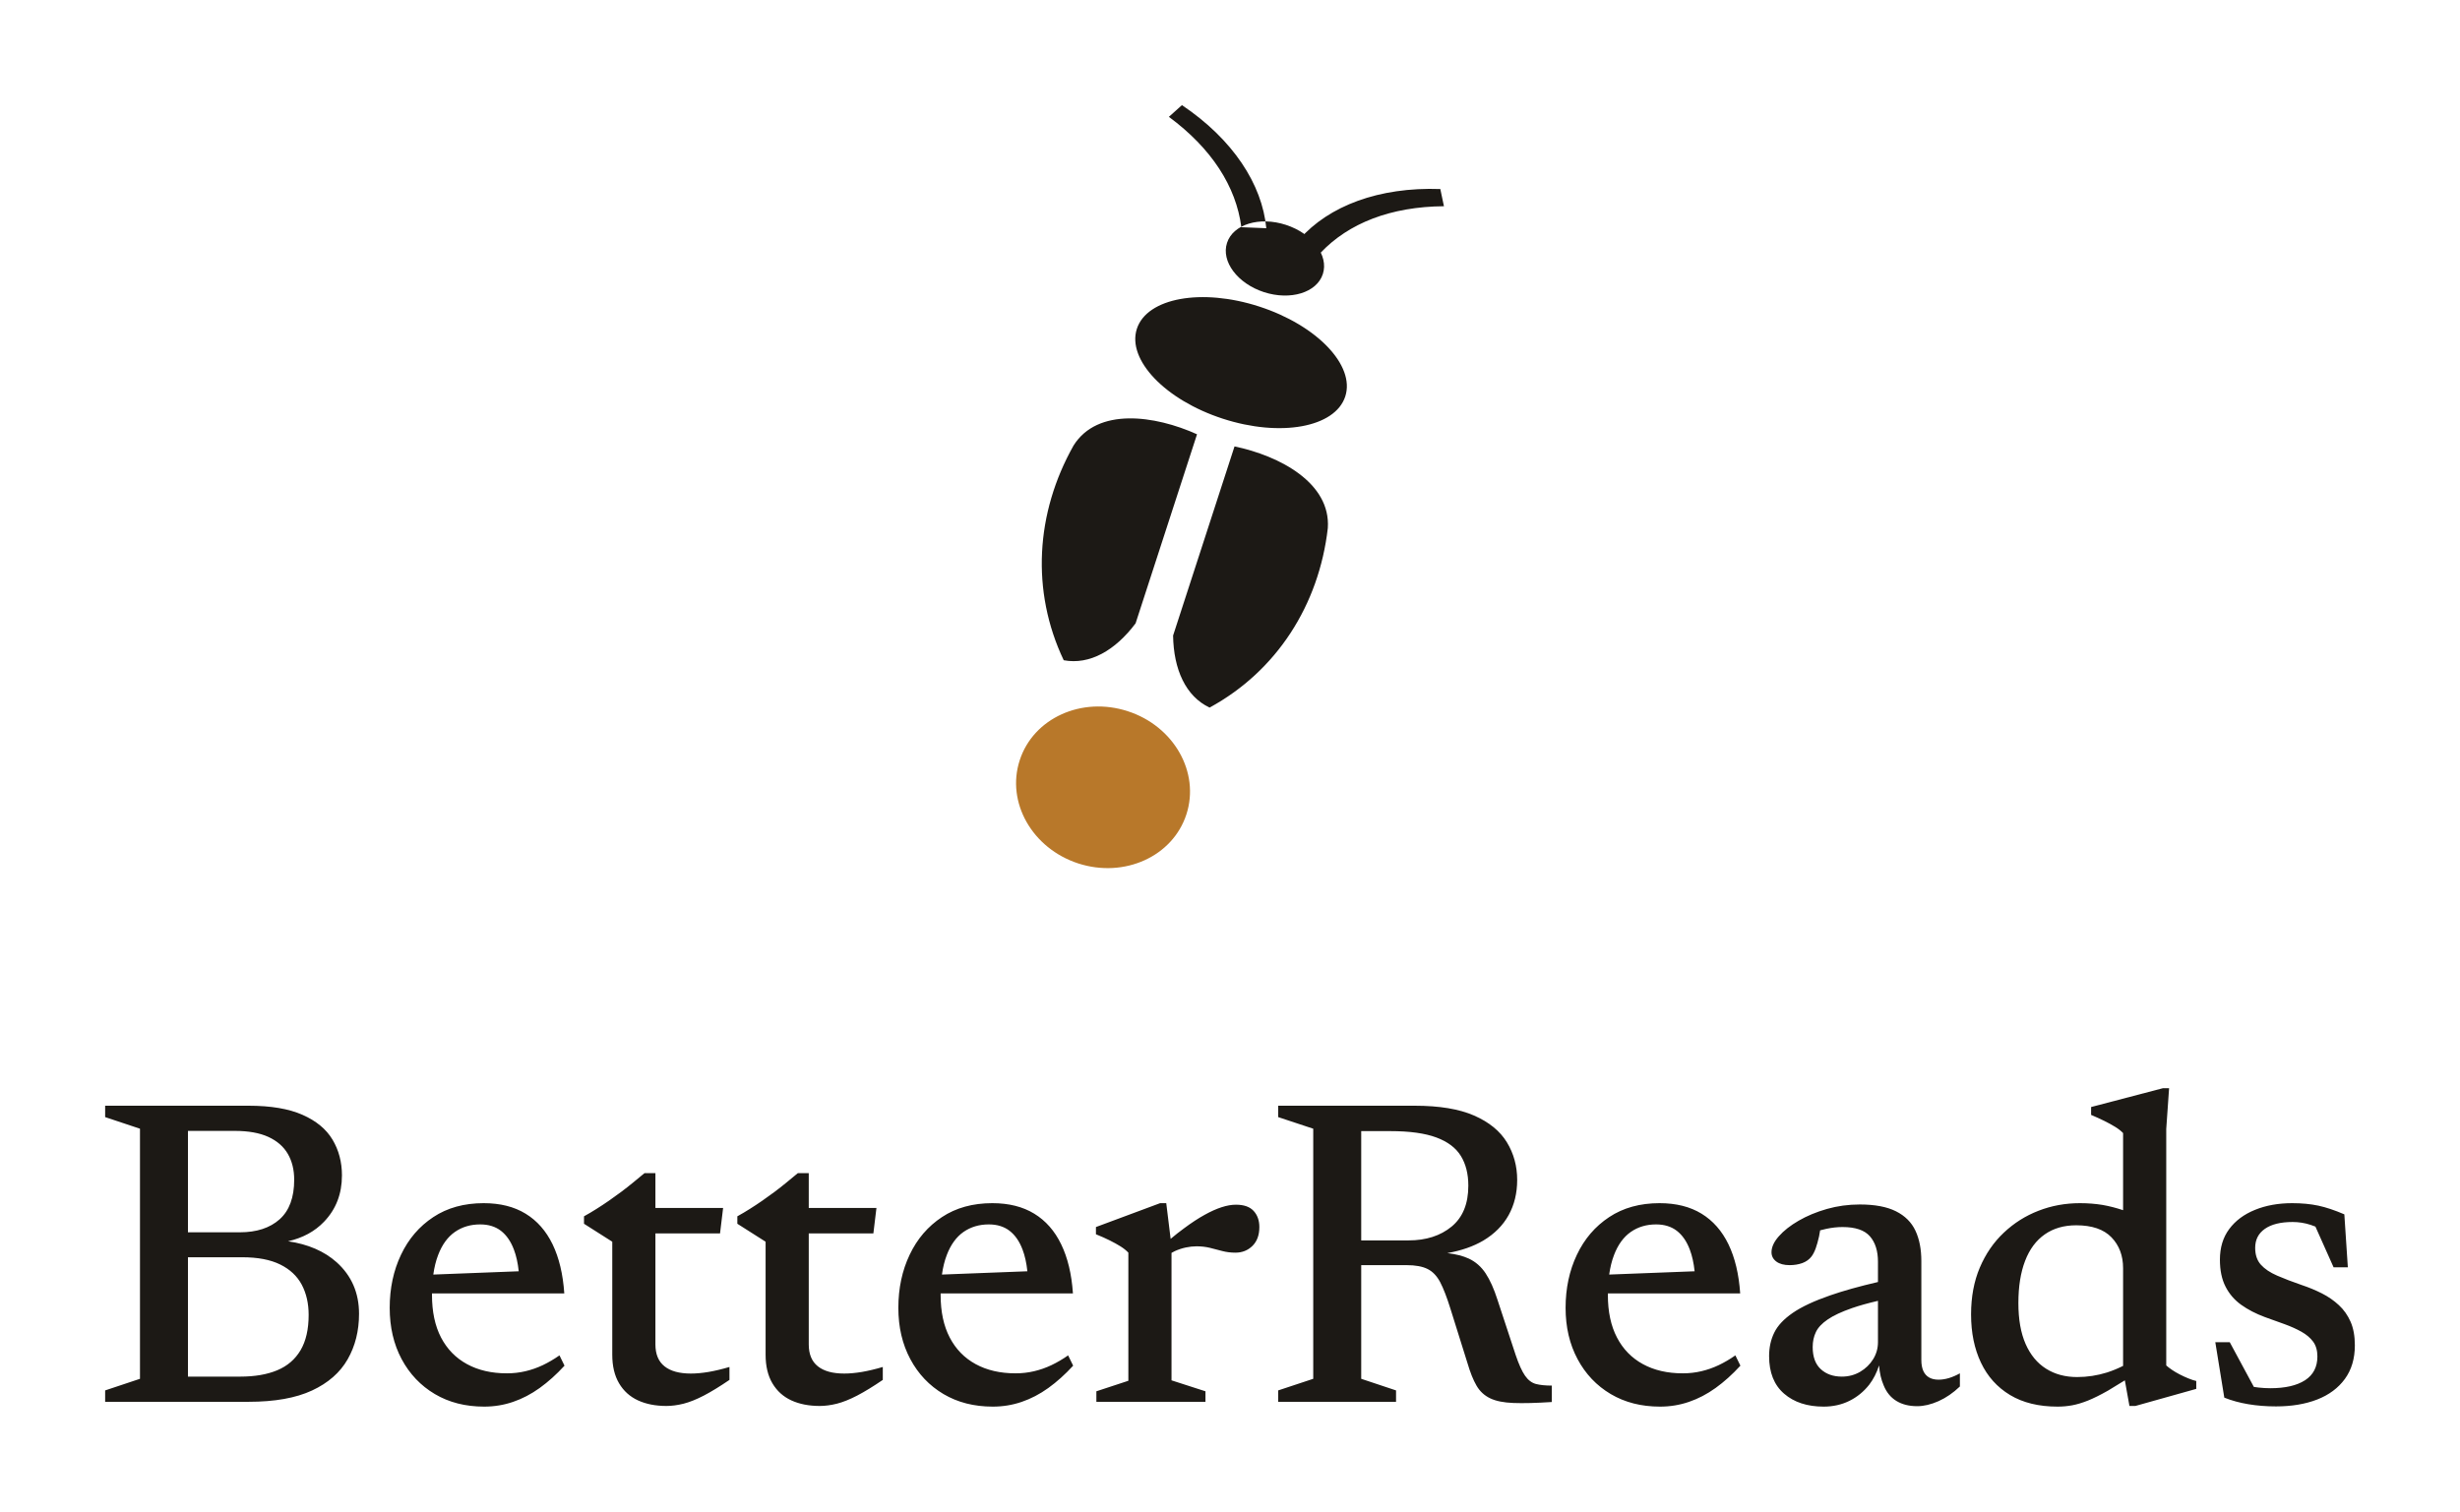
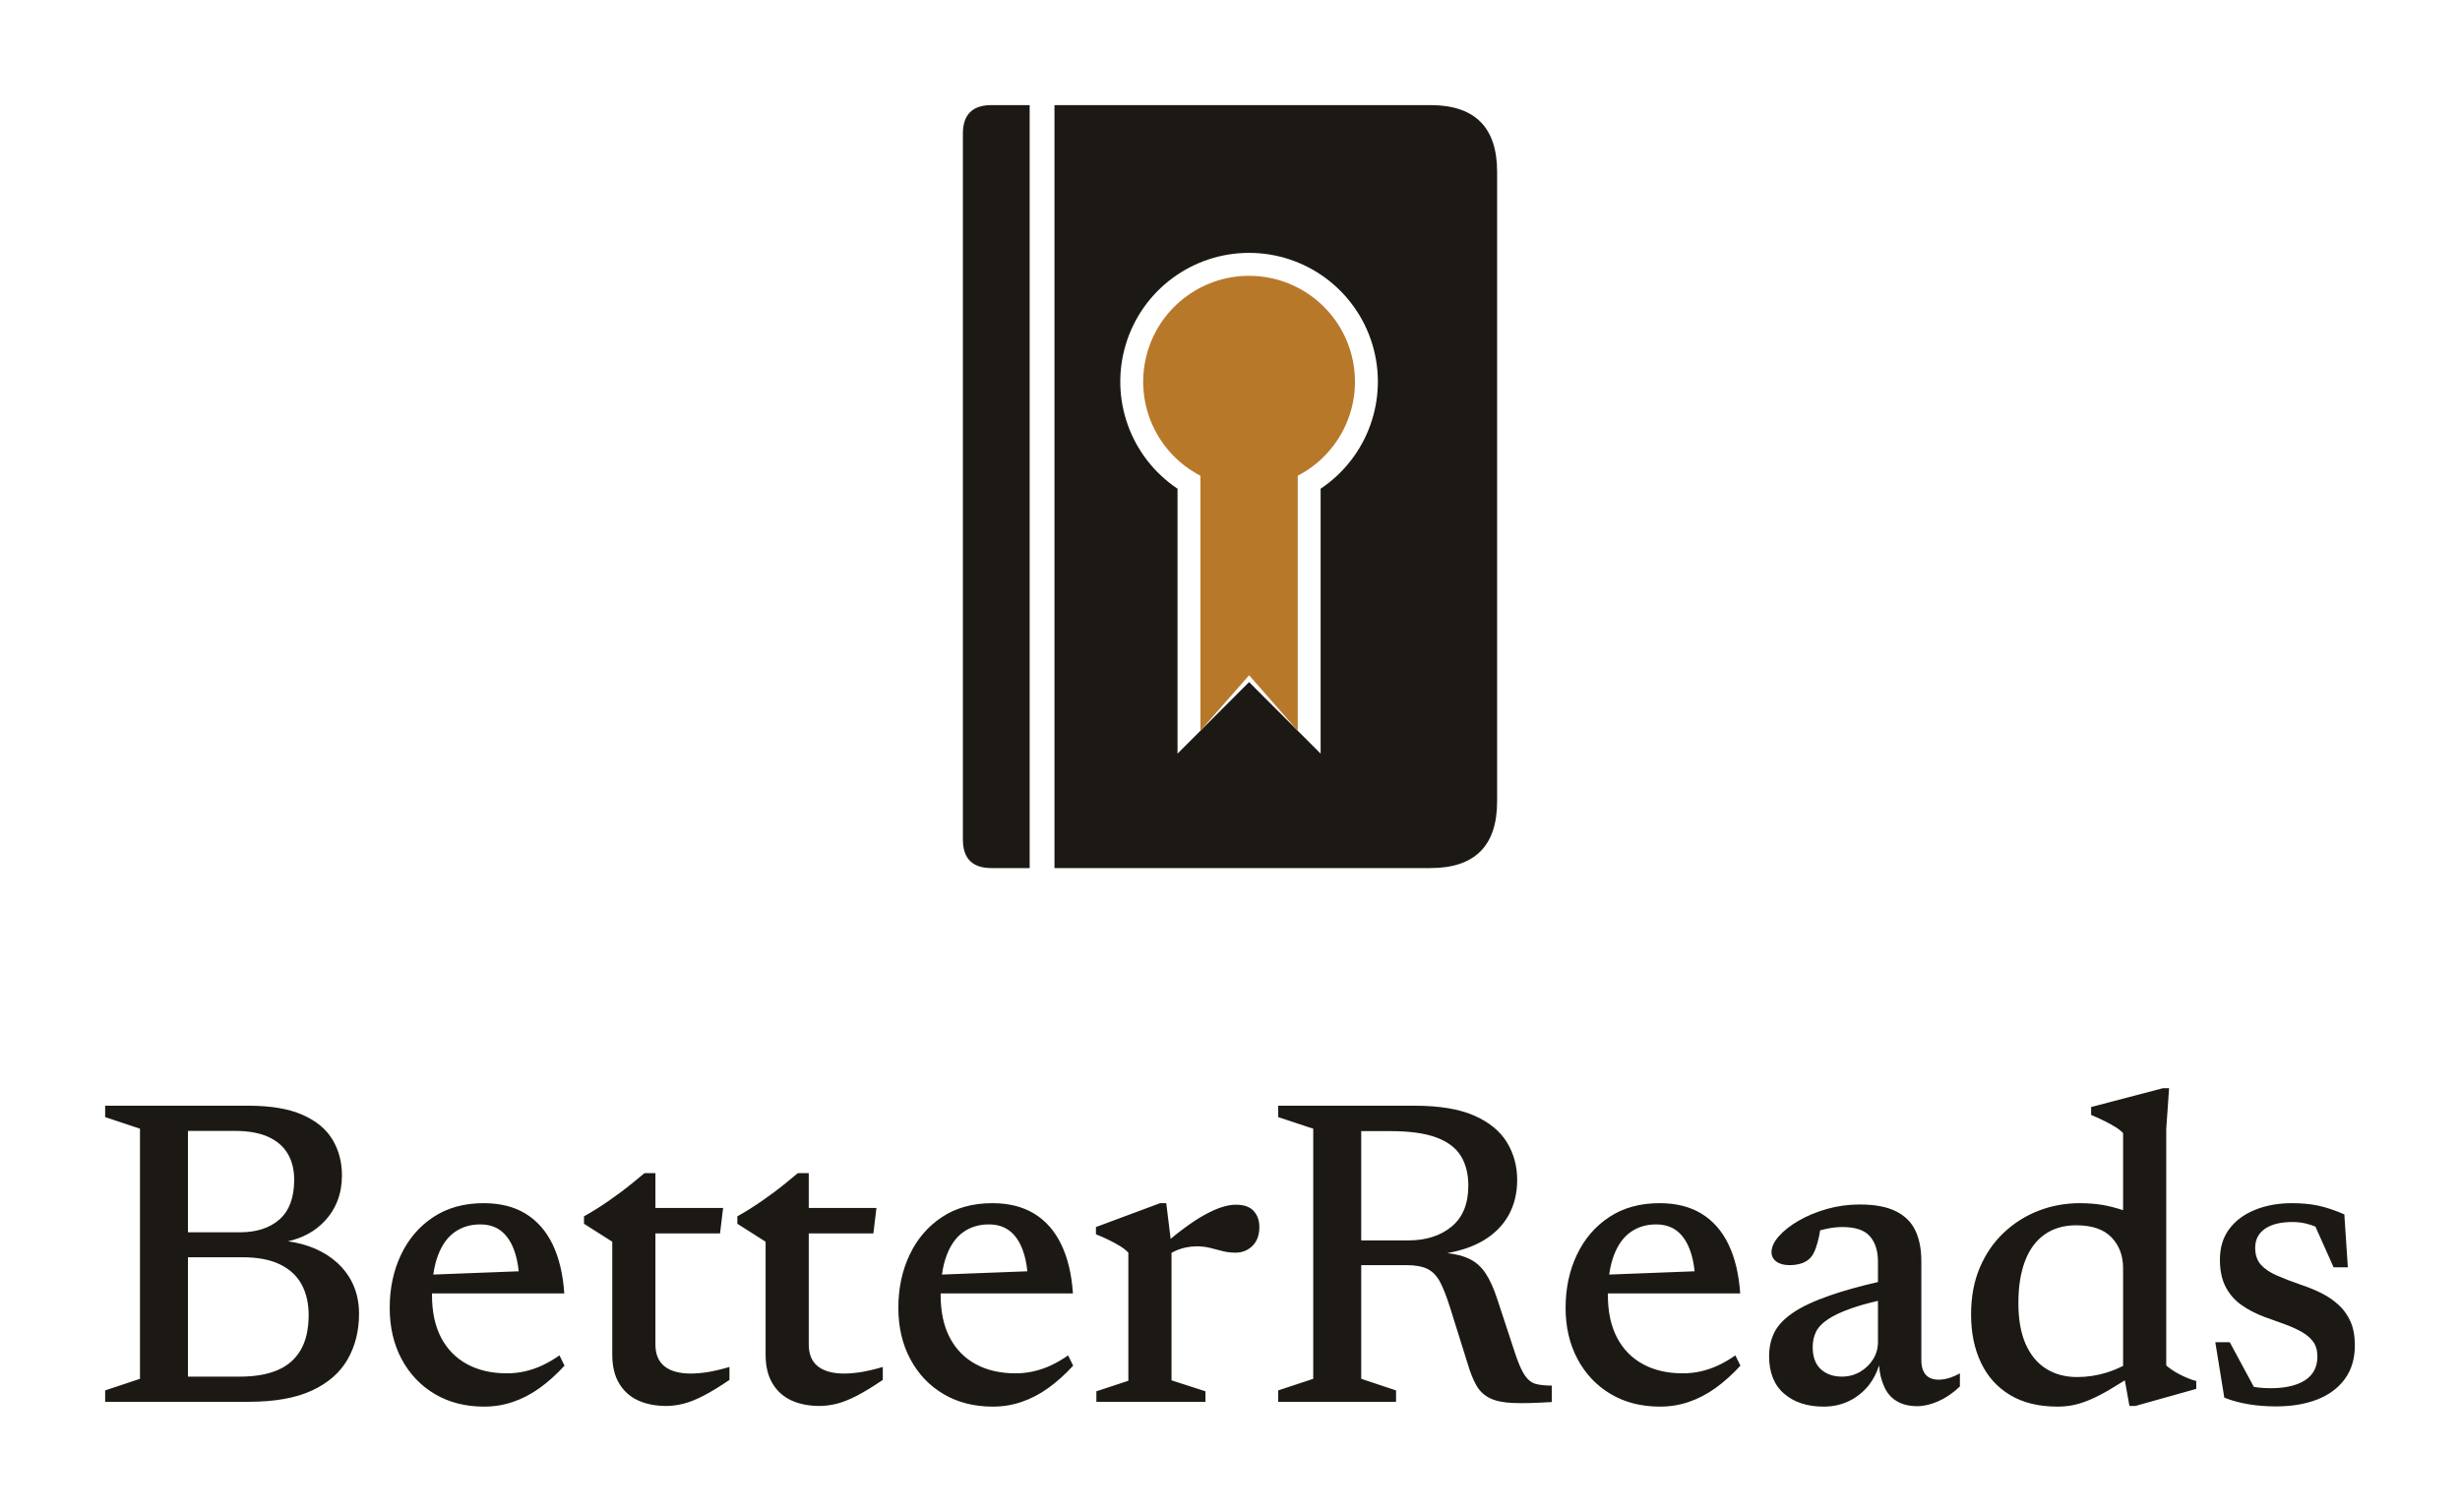
<svg xmlns="http://www.w3.org/2000/svg" viewBox="0 0 561.5 345.15" width="561.5" height="345.15">
-   <g transform="translate(175.51 22.29) scale(1.9235)">
-     <path fill="#1c1915" d="M61.34 15.1C64.48 16.12 66.45 18.73 65.73 20.94C65.01 23.15 61.88 24.1 58.75 23.09C55.61 22.07 53.64 19.45 54.36 17.24C55.07 15.04 58.2 14.08 61.34 15.1ZM58.19 24.8C65.02 27.02 69.59 31.79 68.39 35.47C67.19 39.15 60.69 40.33 53.86 38.11C47.03 35.89 42.47 31.12 43.66 27.44C44.86 23.76 51.36 22.58 58.19 24.8ZM50.8 39.96C45.8 37.7 39 36.75 36.15 41.29C31.64 49.29 31.08 58.57 34.98 66.78C38.07 67.36 41.1 65.61 43.51 62.4ZM55.25 41.4C60.63 42.52 66.69 45.75 66.32 51.1C65.27 60.22 60.26 68.06 52.29 72.4C49.45 71.06 48.02 67.86 47.96 63.85ZM59.02 15.5C58.53 10.29 55.07 4.96 49.01 0.89L47.46 2.28C52.53 6.03 55.44 10.55 56.06 15.38ZM62.98 16.79C66.44 12.86 72.37 10.59 79.67 10.85L80.1 12.89C73.8 12.94 68.79 14.89 65.45 18.43Z" />
-     <path fill="#b8782a" d="M42.58 72.83C48.05 74.6 51.16 80.08 49.54 85.07C47.92 90.07 42.18 92.67 36.71 90.9C31.24 89.12 28.13 83.64 29.76 78.65C31.38 73.65 37.12 71.05 42.58 72.83Z" />
+   <g transform="translate(167.52 2.22) scale(2.1775)">
+     <path fill-rule="evenodd" fill="#1c1915" d="M24 13Q24 10 27 10L73 10Q80 10 80 17L80 83Q80 90 73 90L27 90Q24 90 24 87ZM31 10H33.6V90H31ZM46.5 50.22A13.5 13.5 0 1 1 61.5 50.22L61.5 78L54 70.5L46.5 78Z" />
+     <path fill="#b8782a" d="M48.9 48.86A11.1 11.1 0 1 1 59.1 48.86L59.1 75.6L54 69.78L48.9 75.6Z" />
  </g>
  <path fill="#1c1915" d="M56.75 320.05L24 320.05L24 317.45L31.95 314.8L31.95 257.7L24 255.05L24 252.45L56.75 252.45Q64.35 252.45 69.05 254.53Q73.75 256.6 75.9 260.2Q78.05 263.8 78.05 268.35L78.05 268.35Q78.05 274.7 73.95 278.95L73.95 278.95Q70.8 282.25 65.75 283.4L65.75 283.4Q72.6 284.4 76.85 288.2L76.85 288.2Q81.95 292.8 81.95 299.95L81.95 299.95Q81.95 305.8 79.35 310.35Q76.75 314.9 71.2 317.48Q65.65 320.05 56.75 320.05L56.75 320.05M55.3 287.05L42.9 287.05L42.9 314.3L54.85 314.3Q59.8 314.3 63.28 312.85Q66.75 311.4 68.6 308.28Q70.45 305.15 70.45 300.2L70.45 300.2Q70.45 296.3 68.88 293.32Q67.3 290.35 63.95 288.7Q60.6 287.05 55.3 287.05L55.3 287.05M53.6 258.2L42.9 258.2L42.9 281.35L54.75 281.35Q60.5 281.35 63.83 278.38Q67.15 275.4 67.15 269.35L67.15 269.35Q67.15 265.95 65.7 263.45Q64.25 260.95 61.25 259.57Q58.25 258.2 53.6 258.2L53.6 258.2M110.4 274.7L110.4 274.7Q116.05 274.7 119.97 277.1Q123.9 279.5 126.13 284.1Q128.35 288.7 128.8 295.3L128.8 295.3L98.6 295.3Q98.6 295.45 98.6 295.65L98.6 295.65Q98.6 301.4 100.67 305.38Q102.75 309.35 106.6 311.45Q110.45 313.55 115.7 313.55L115.7 313.55Q117.9 313.55 119.93 313.07Q121.95 312.6 123.9 311.68Q125.85 310.75 127.7 309.45L127.7 309.45L128.85 311.8Q126.1 314.8 123.18 316.9Q120.25 319 117.1 320.07Q113.95 321.15 110.5 321.15L110.5 321.15Q104.1 321.15 99.25 318.28Q94.4 315.4 91.67 310.3Q88.95 305.2 88.95 298.6L88.95 298.6Q88.95 291.9 91.53 286.48Q94.1 281.05 98.9 277.88Q103.7 274.7 110.4 274.7M98.9 291L98.9 291L118.4 290.25Q118.1 287.4 117.3 285.3L117.3 285.3Q116.25 282.5 114.35 281.02Q112.45 279.55 109.6 279.55L109.6 279.55Q106.3 279.55 103.83 281.27Q101.35 283 100 286.55L100 286.55Q99.25 288.5 98.9 291M149.6 281.6L149.6 306.95Q149.6 310.3 151.68 311.95Q153.75 313.6 157.7 313.6L157.7 313.6Q159.55 313.6 161.75 313.23Q163.95 312.85 166.5 312.1L166.5 312.1L166.5 315.05Q163.2 317.3 160.65 318.63Q158.1 319.95 156.03 320.48Q153.95 321 152.1 321L152.1 321Q148.4 321 145.63 319.73Q142.85 318.45 141.3 315.82Q139.75 313.2 139.75 309.3L139.75 309.3L139.75 283.5L133.3 279.4L133.3 277.7Q134.75 276.9 136.17 276Q137.6 275.1 139 274.13Q140.4 273.15 141.78 272.13Q143.15 271.1 144.47 270.02Q145.8 268.95 147.1 267.85L147.1 267.85L149.6 267.85L149.6 275.8L165.05 275.8L164.35 281.6L149.6 281.6M184.6 281.6L184.6 306.95Q184.6 310.3 186.68 311.95Q188.75 313.6 192.7 313.6L192.7 313.6Q194.55 313.6 196.75 313.23Q198.95 312.85 201.5 312.1L201.5 312.1L201.5 315.05Q198.2 317.3 195.65 318.63Q193.1 319.95 191.03 320.48Q188.95 321 187.1 321L187.1 321Q183.4 321 180.63 319.73Q177.85 318.45 176.3 315.82Q174.75 313.2 174.75 309.3L174.75 309.3L174.75 283.5L168.3 279.4L168.3 277.7Q169.75 276.9 171.17 276Q172.6 275.1 174 274.13Q175.4 273.15 176.78 272.13Q178.15 271.1 179.47 270.02Q180.8 268.95 182.1 267.85L182.1 267.85L184.6 267.85L184.6 275.8L200.05 275.8L199.35 281.6L184.6 281.6M226.5 274.7L226.5 274.7Q232.15 274.7 236.07 277.1Q240 279.5 242.22 284.1Q244.45 288.7 244.9 295.3L244.9 295.3L214.7 295.3Q214.7 295.45 214.7 295.65L214.7 295.65Q214.7 301.4 216.78 305.38Q218.85 309.35 222.7 311.45Q226.55 313.55 231.8 313.55L231.8 313.55Q234 313.55 236.03 313.07Q238.05 312.6 240 311.68Q241.95 310.75 243.8 309.45L243.8 309.45L244.95 311.8Q242.2 314.8 239.28 316.9Q236.35 319 233.2 320.07Q230.05 321.15 226.6 321.15L226.6 321.15Q220.2 321.15 215.35 318.28Q210.5 315.4 207.78 310.3Q205.05 305.2 205.05 298.6L205.05 298.6Q205.05 291.9 207.63 286.48Q210.2 281.05 215 277.88Q219.8 274.7 226.5 274.7M215 291L215 291L234.5 290.25Q234.2 287.4 233.4 285.3L233.4 285.3Q232.35 282.5 230.45 281.02Q228.55 279.55 225.7 279.55L225.7 279.55Q222.4 279.55 219.92 281.27Q217.45 283 216.1 286.55L216.1 286.55Q215.35 288.5 215 291M282.1 275.05L282.1 275.05Q284.85 275.05 286.15 276.48Q287.45 277.9 287.45 280.15L287.45 280.15Q287.45 282.9 285.88 284.45Q284.3 286 282 286L282 286Q280.4 286 279 285.63Q277.6 285.25 276.18 284.9Q274.75 284.55 273.1 284.55L273.1 284.55Q271.95 284.55 270.65 284.82Q269.35 285.1 268.15 285.65L268.15 285.65Q267.75 285.85 267.4 286.05L267.4 286.05L267.4 315.15L275.15 317.65L275.15 320.05L250.25 320.05L250.25 317.65L257.55 315.25L257.55 286Q256.85 285.25 255.77 284.57Q254.7 283.9 253.3 283.2Q251.9 282.5 250.15 281.8L250.15 281.8L250.15 280.15L264.8 274.7L266.2 274.7L267.2 282.85Q268.8 281.5 270.25 280.45L270.25 280.45Q272.8 278.55 274.93 277.38Q277.05 276.2 278.82 275.63Q280.6 275.05 282.1 275.05M291.75 252.45L310.7 252.45L322.9 252.45Q331.35 252.45 336.48 254.7Q341.6 256.95 343.95 260.8Q346.3 264.65 346.3 269.4L346.3 269.4Q346.3 273.9 344.35 277.43Q342.4 280.95 338.55 283.25L338.55 283.25Q335.15 285.25 330.35 286.1L330.35 286.1Q333.3 286.45 335.25 287.35L335.25 287.35Q337.6 288.45 339.1 290.73Q340.6 293 341.8 296.75L341.8 296.75L345.95 309.35Q347.05 312.6 348.1 314.1Q349.15 315.6 350.58 315.98Q352 316.35 354.2 316.35L354.2 316.35L354.2 320.1Q348.8 320.45 345.45 320.32Q342.1 320.2 340.13 319.25Q338.15 318.3 337.03 316.38Q335.9 314.45 334.95 311.2L334.95 311.2L331.05 298.75Q329.85 294.9 328.73 292.75Q327.6 290.6 325.85 289.73Q324.1 288.85 321.05 288.85L321.05 288.85L310.7 288.85L310.7 314.8L318.65 317.45L318.65 320.05L291.75 320.05L291.75 317.45L299.75 314.8L299.75 257.7L291.75 255.05L291.75 252.45M310.7 283.2L321.5 283.2Q327.5 283.2 331.33 280.05Q335.15 276.9 335.15 270.7L335.15 270.7Q335.15 266.7 333.45 263.93Q331.75 261.15 327.85 259.7Q323.95 258.25 317.35 258.25L317.35 258.25L310.7 258.25L310.7 283.2M378.8 274.7L378.8 274.7Q384.45 274.7 388.38 277.1Q392.3 279.5 394.53 284.1Q396.75 288.7 397.2 295.3L397.2 295.3L367 295.3Q367 295.45 367 295.65L367 295.65Q367 301.4 369.08 305.38Q371.15 309.35 375 311.45Q378.85 313.55 384.1 313.55L384.1 313.55Q386.3 313.55 388.33 313.07Q390.35 312.6 392.3 311.68Q394.25 310.75 396.1 309.45L396.1 309.45L397.25 311.8Q394.5 314.8 391.58 316.9Q388.65 319 385.5 320.07Q382.35 321.15 378.9 321.15L378.9 321.15Q372.5 321.15 367.65 318.28Q362.8 315.4 360.08 310.3Q357.35 305.2 357.35 298.6L357.35 298.6Q357.35 291.9 359.93 286.48Q362.5 281.05 367.3 277.88Q372.1 274.7 378.8 274.7M367.3 291L367.3 291L386.8 290.25Q386.5 287.4 385.7 285.3L385.7 285.3Q384.65 282.5 382.75 281.02Q380.85 279.55 378 279.55L378 279.55Q374.7 279.55 372.23 281.27Q369.75 283 368.4 286.55L368.4 286.55Q367.65 288.5 367.3 291M428.65 292.7L428.65 292.7L428.65 288.1Q428.65 284.35 426.8 282.25Q424.95 280.15 420.55 280.15L420.55 280.15Q418.8 280.15 416.9 280.55L416.9 280.55Q416.15 280.7 415.45 280.9L415.45 280.9Q415.3 281.65 415.2 282.3L415.2 282.3Q414.85 283.85 414.45 284.98Q414.05 286.1 413.5 286.85L413.5 286.85Q412.7 287.9 411.38 288.38Q410.05 288.85 408.5 288.85L408.5 288.85Q406.55 288.85 405.45 288.03Q404.35 287.2 404.35 285.9L404.35 285.9Q404.35 284.15 406.03 282.25Q407.7 280.35 410.55 278.7Q413.4 277.05 417 276.02Q420.6 275 424.5 275L424.5 275Q429.65 275 432.75 276.55Q435.85 278.1 437.2 280.98Q438.55 283.85 438.55 287.9L438.55 287.9L438.55 310.5Q438.55 312 439 313Q439.45 314 440.33 314.5Q441.2 315 442.5 315L442.5 315Q443.6 315 444.85 314.63Q446.1 314.25 447.35 313.55L447.35 313.55L447.35 316.55Q445.05 318.75 442.48 319.9Q439.9 321.05 437.6 321.05L437.6 321.05Q434.8 321.05 432.85 319.85Q430.9 318.65 429.95 316.3L429.95 316.3Q429.1 314.35 428.9 311.75L428.9 311.75Q428.1 314.25 426.65 316.15L426.65 316.15Q424.75 318.55 422.1 319.85Q419.45 321.15 416.25 321.15L416.25 321.15Q410.65 321.15 407.23 318.2Q403.8 315.25 403.8 309.6L403.8 309.6Q403.8 306.65 404.98 304.25Q406.15 301.85 409.2 299.75Q412.25 297.65 417.75 295.75L417.75 295.75Q422.2 294.2 428.65 292.7M428.65 306.4L428.65 297Q425.2 297.8 422.75 298.65L422.75 298.65Q419.15 299.9 417.18 301.25Q415.2 302.6 414.48 304.13Q413.75 305.65 413.75 307.55L413.75 307.55Q413.75 310.9 415.6 312.6Q417.45 314.3 420.4 314.3L420.4 314.3Q422.7 314.3 424.58 313.2Q426.45 312.1 427.55 310.32Q428.65 308.55 428.65 306.4L428.65 306.4M486.05 321L485 315.15Q482.85 316.5 481.15 317.5L481.15 317.5Q478.5 319 476.55 319.78Q474.6 320.55 472.98 320.85Q471.35 321.15 469.65 321.15L469.65 321.15Q463.2 321.15 458.8 318.5Q454.4 315.85 452.15 311.1Q449.9 306.35 449.9 300.1L449.9 300.1Q449.9 294.1 451.9 289.4Q453.9 284.7 457.38 281.43Q460.85 278.15 465.3 276.43Q469.75 274.7 474.75 274.7L474.75 274.7Q477.45 274.7 479.9 275.1L479.9 275.1Q482.2 275.5 484.6 276.3L484.6 276.3L484.6 258.7Q483.95 258 482.83 257.3Q481.7 256.6 480.28 255.9Q478.85 255.2 477.3 254.55L477.3 254.55L477.3 252.75L493.7 248.45L495.1 248.45L494.45 257.75L494.45 311.75Q494.95 312.2 495.75 312.75Q496.55 313.3 497.53 313.8Q498.5 314.3 499.48 314.7Q500.45 315.1 501.3 315.3L501.3 315.3L501.3 317.1L487.4 321L486.05 321M484.6 311.85L484.6 289.55Q484.6 285.25 481.95 282.5Q479.3 279.75 473.9 279.75L473.9 279.75Q469.7 279.75 466.73 281.82Q463.75 283.9 462.23 287.88Q460.7 291.85 460.7 297.5L460.7 297.5Q460.7 303.1 462.35 306.85Q464 310.6 467.03 312.5Q470.05 314.4 474.1 314.4L474.1 314.4Q477.6 314.4 480.95 313.35L480.95 313.35Q482.8 312.75 484.6 311.85L484.6 311.85M523.2 274.7L523.2 274.7Q526.5 274.7 529.18 275.27Q531.85 275.85 535.1 277.25L535.1 277.25L535.9 289.35L532.65 289.35L528.5 280.05Q527.95 279.85 527.4 279.65L527.4 279.65Q525.4 279 523.3 279L523.3 279Q519.2 279 516.98 280.55Q514.75 282.1 514.75 284.9L514.75 284.9Q514.75 287.3 516.05 288.75Q517.35 290.2 519.78 291.25Q522.2 292.3 525.4 293.4L525.4 293.4Q527.8 294.2 529.98 295.3Q532.15 296.4 533.85 297.98Q535.55 299.55 536.53 301.78Q537.5 304 537.5 307.15L537.5 307.15Q537.5 311.7 535.23 314.82Q532.95 317.95 528.9 319.53Q524.85 321.1 519.5 321.1L519.5 321.1Q516.15 321.1 513.18 320.6Q510.2 320.1 507.7 319.1L507.7 319.1L505.65 306.45L508.95 306.45L514.45 316.65Q515 316.75 515.55 316.8L515.55 316.8Q516.9 316.95 518.2 316.95L518.2 316.95Q523.3 316.95 526.13 315.13Q528.95 313.3 528.95 309.7L528.95 309.7Q528.95 307.65 527.98 306.32Q527 305 525.3 304.05Q523.6 303.1 521.45 302.32Q519.3 301.55 516.95 300.7L516.95 300.7Q513.85 299.55 511.55 297.9Q509.25 296.25 507.98 293.75Q506.7 291.25 506.7 287.6L506.7 287.6Q506.7 283.45 508.83 280.6Q510.95 277.75 514.7 276.23Q518.45 274.7 523.2 274.7" />
</svg>
